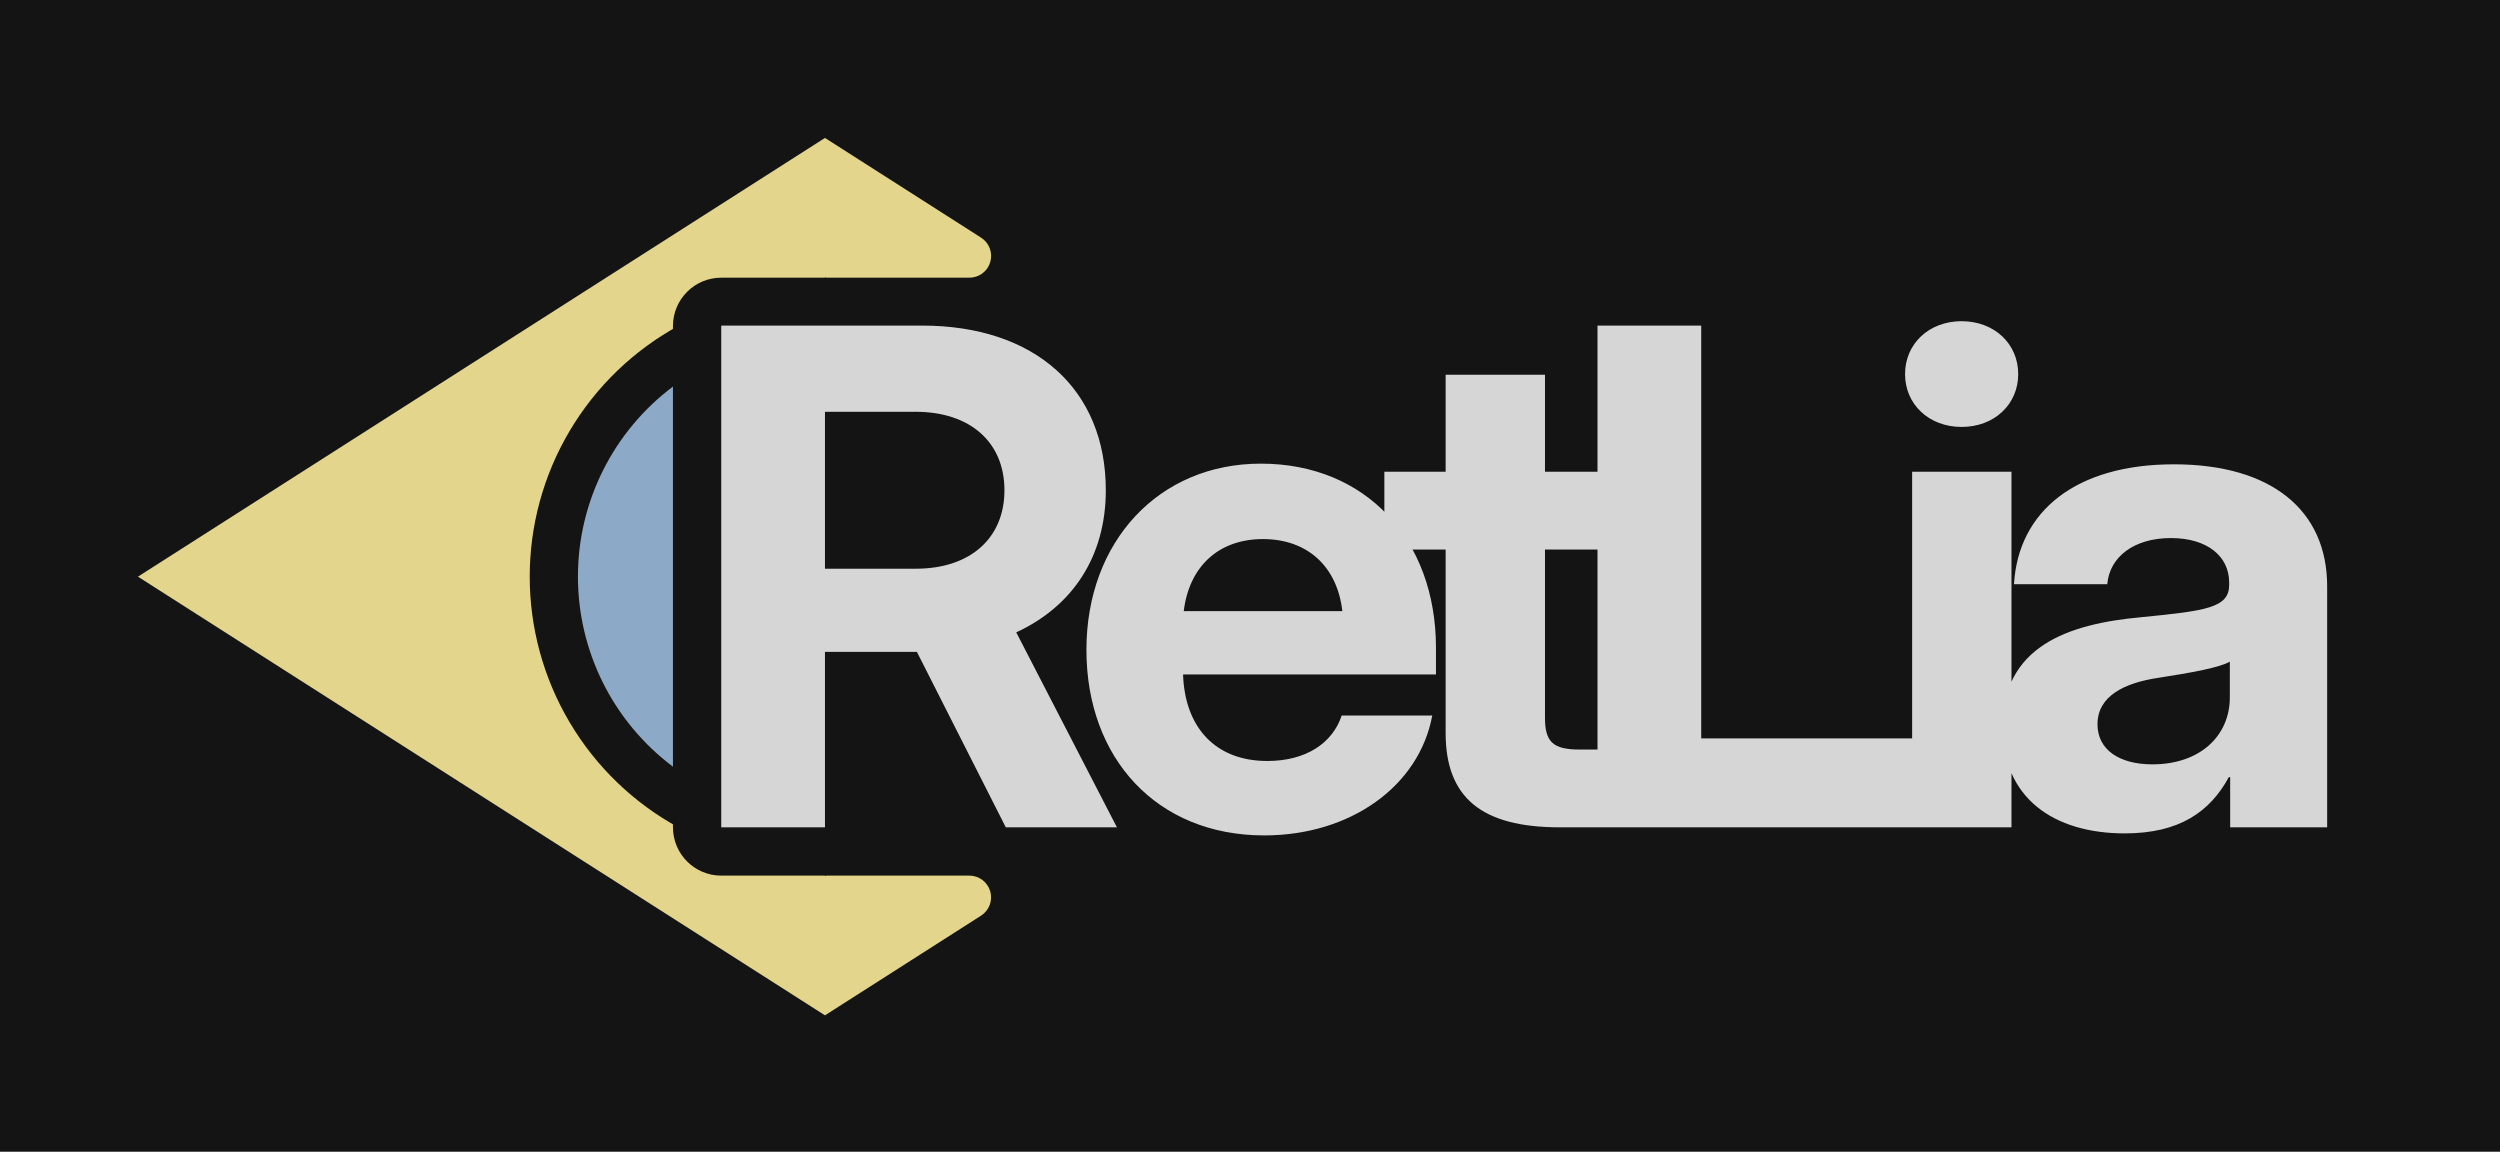
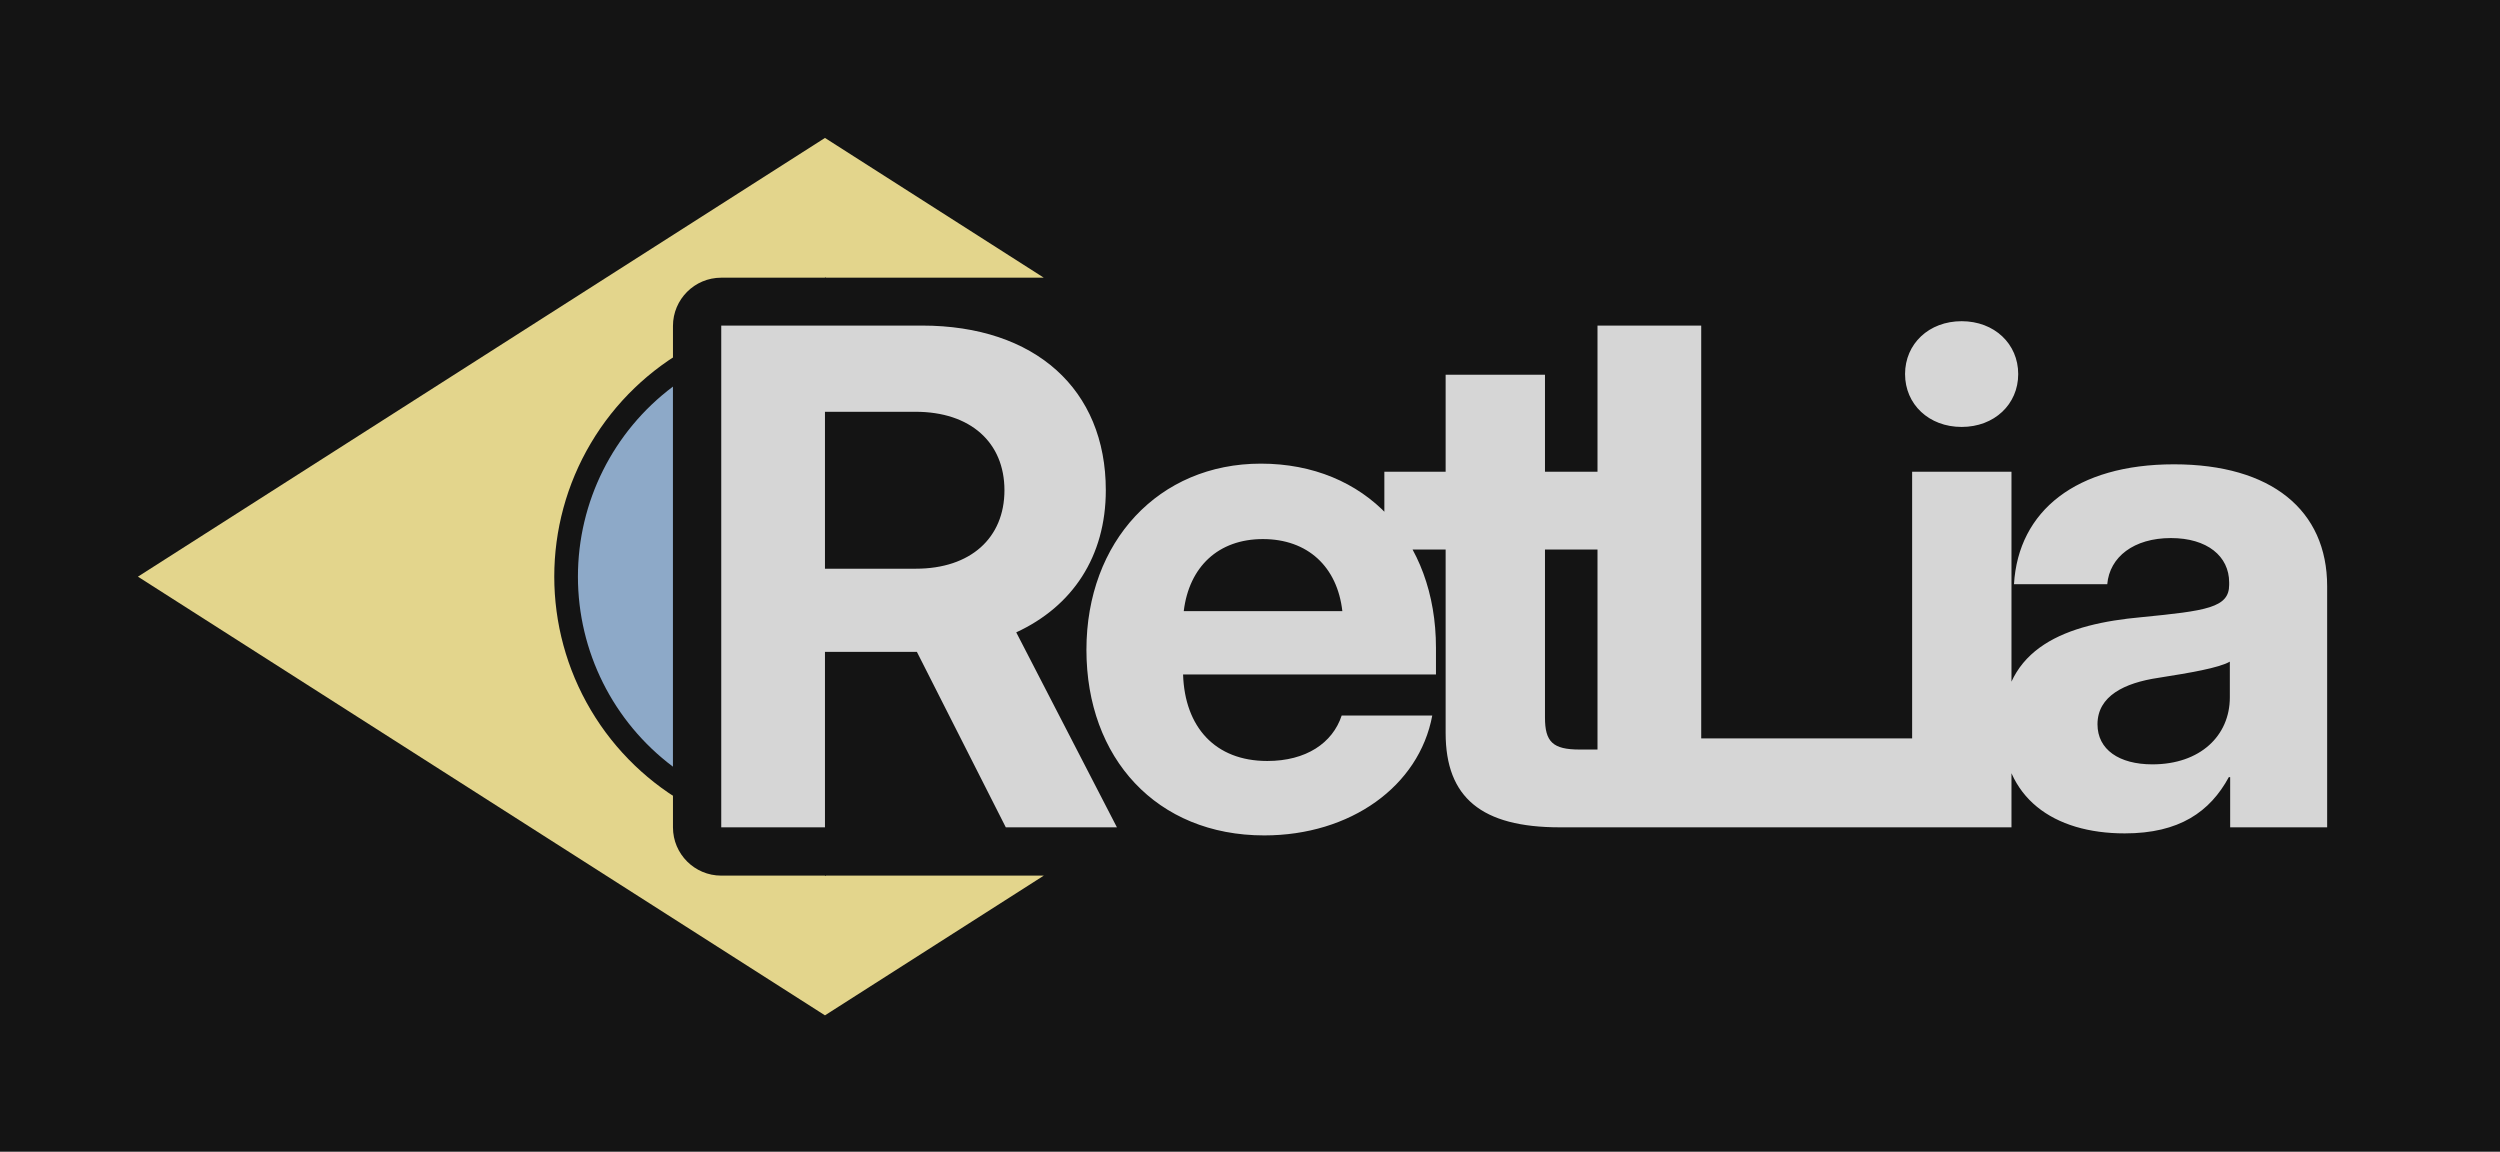
<svg xmlns="http://www.w3.org/2000/svg" width="725" height="334" viewBox="0 0 725 334">
  <rect width="100%" height="100%" fill="#141414" />
-   <path d="M239.24 40.00L284.52 68.92A6.30 6.30 0 0 1 281.13 80.53L239.24 80.53L239.24 84.38A82.89 82.89 0 1 0 239.24 250.07L239.24 253.93L281.13 253.93A6.30 6.30 0 0 1 284.52 265.53L239.24 294.45L40.00 167.23Z" fill="#E3D58C" />
+   <path d="M239.24 40.00L302.70 80.53L239.24 80.53L239.24 91.38A75.89 75.89 0 1 0 239.24 243.07L239.24 253.93L302.70 253.93L239.24 294.45L40.00 167.23Z" fill="#E3D58C" />
  <path d="M195.16 112.11A68.89 68.89 0 0 0 195.16 222.34Z" fill="#8DA9C8" />
  <path d="M239.54 80.53H209.16A14.00 14.00 0 0 0 195.16 94.53V239.93A14.00 14.00 0 0 0 209.16 253.93H239.54Z" fill="#141414" />
  <path d="M209.161 239.925H239.239V189.046H265.606C265.704 189.046 265.802 189.046 265.899 189.046L291.681 239.925H323.907L294.708 183.382C311.016 175.863 320.684 161.409 320.684 142.171C320.684 112.874 300.177 94.417 267.364 94.417H209.161ZM239.239 164.925V119.417H265.509C281.427 119.417 291.29 128.304 291.29 142.171C291.29 156.038 281.427 164.925 265.606 164.925ZM366.626 242.269C391.626 242.269 411.548 228.011 415.356 207.503H389.087C386.45 215.511 378.735 220.687 367.505 220.687C352.368 220.687 343.579 210.823 343.091 195.589H416.431V187.874C416.431 156.429 396.02 134.456 365.649 134.456C336.059 134.456 315.063 157.015 315.063 188.46C315.063 219.808 335.376 242.269 366.626 242.269ZM343.286 177.23C344.849 164.339 353.345 156.331 366.235 156.331C379.224 156.331 387.817 164.339 389.282 177.23ZM469.138 136.8H448.044V108.675H419.235V136.8H401.462V159.359H419.235V212.581C419.235 231.331 429.684 239.925 452.341 239.925H469.138V217.366H458.102C450.29 217.366 448.044 215.12 448.044 208.089V159.359H469.138ZM463.274 239.925H559.466V214.144H493.352V94.417H463.274ZM554.519 239.925H583.327V136.8H554.519ZM568.874 123.812C578.347 123.812 585.281 117.269 585.281 108.48C585.281 99.691 578.347 93.148 568.874 93.148C559.402 93.148 552.468 99.691 552.468 108.48C552.468 117.269 559.402 123.812 568.874 123.812ZM616.183 241.683C632.003 241.683 640.89 235.433 646.359 225.374H646.749V239.925H674.874V170.003C674.874 147.933 658.663 134.652 630.441 134.652C602.12 134.652 585.324 148.128 584.054 169.417H611.105C611.788 161.507 618.82 156.038 629.562 156.038C640.109 156.038 646.456 161.312 646.456 168.929V169.613C646.456 176.253 639.816 177.132 620.968 178.988C599.484 180.941 580.734 187.581 580.734 210.823C580.734 231.429 595.577 241.683 616.183 241.683ZM624.191 221.663C614.523 221.663 608.273 217.366 608.273 210.042C608.273 201.839 616.085 198.03 625.949 196.566C635.226 195.101 643.331 193.734 646.652 191.878V202.23C646.652 213.363 638.058 221.663 624.191 221.663Z" fill="#D6D6D6" />
</svg>
